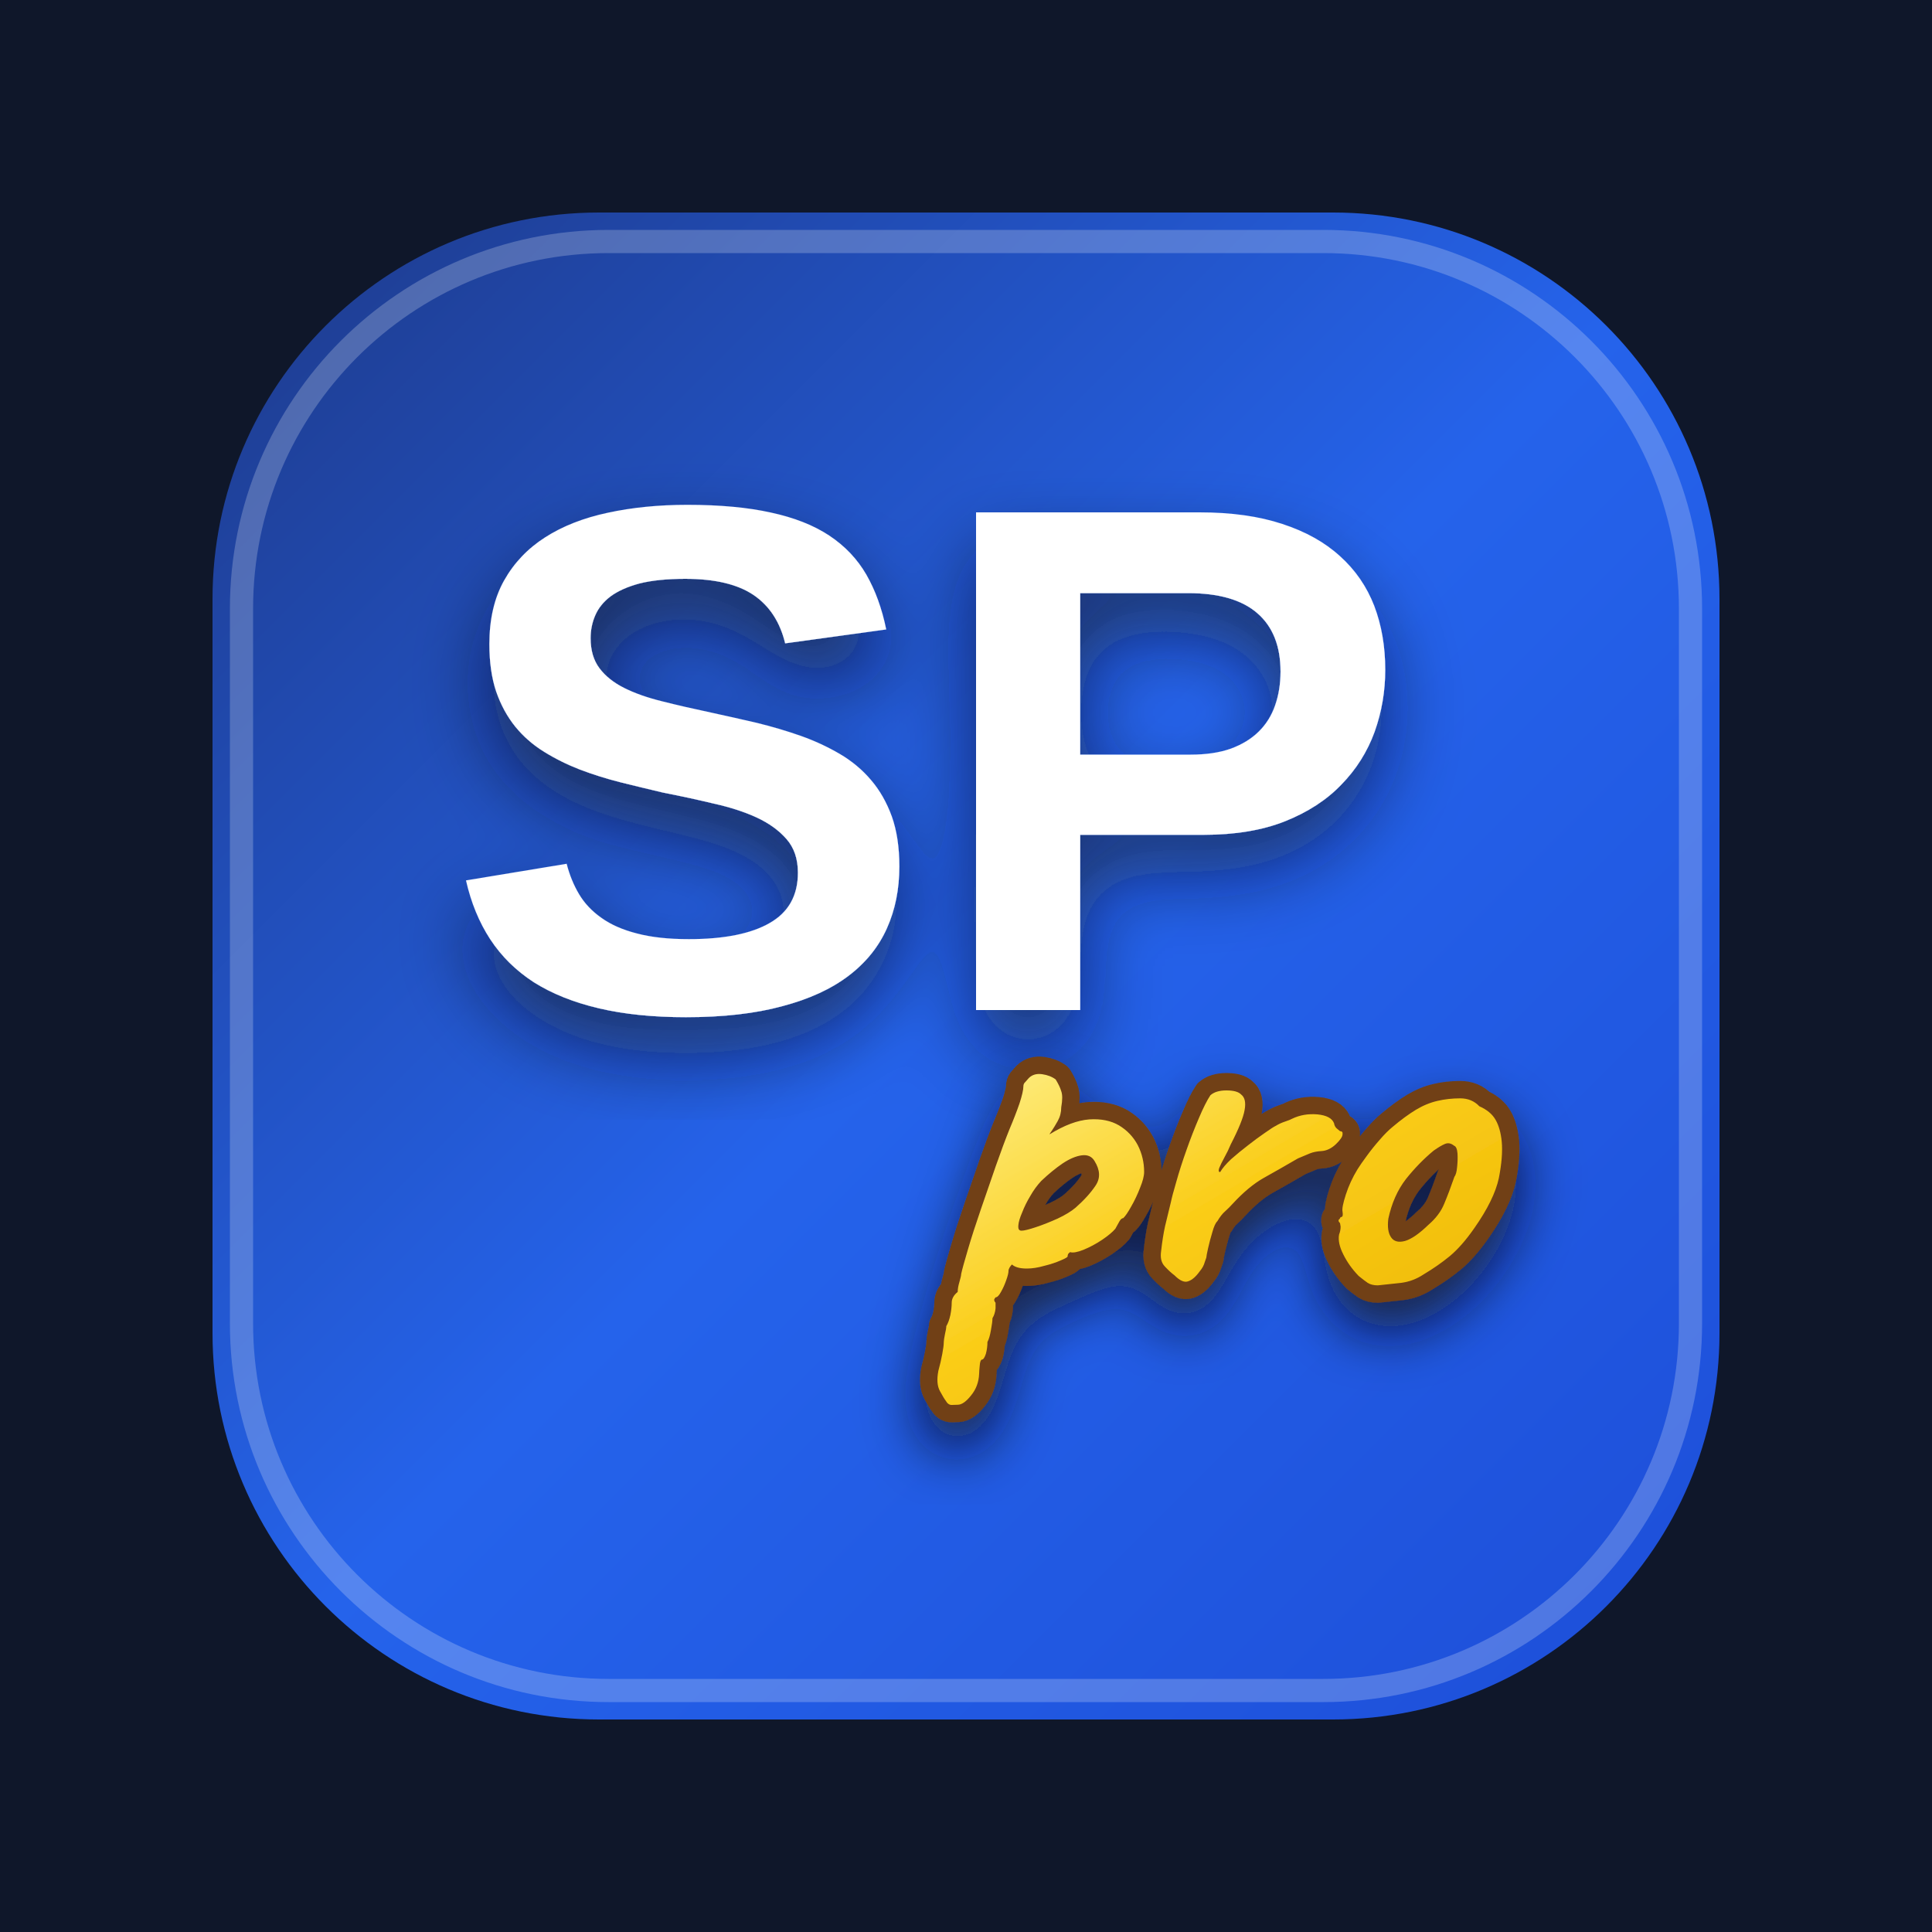
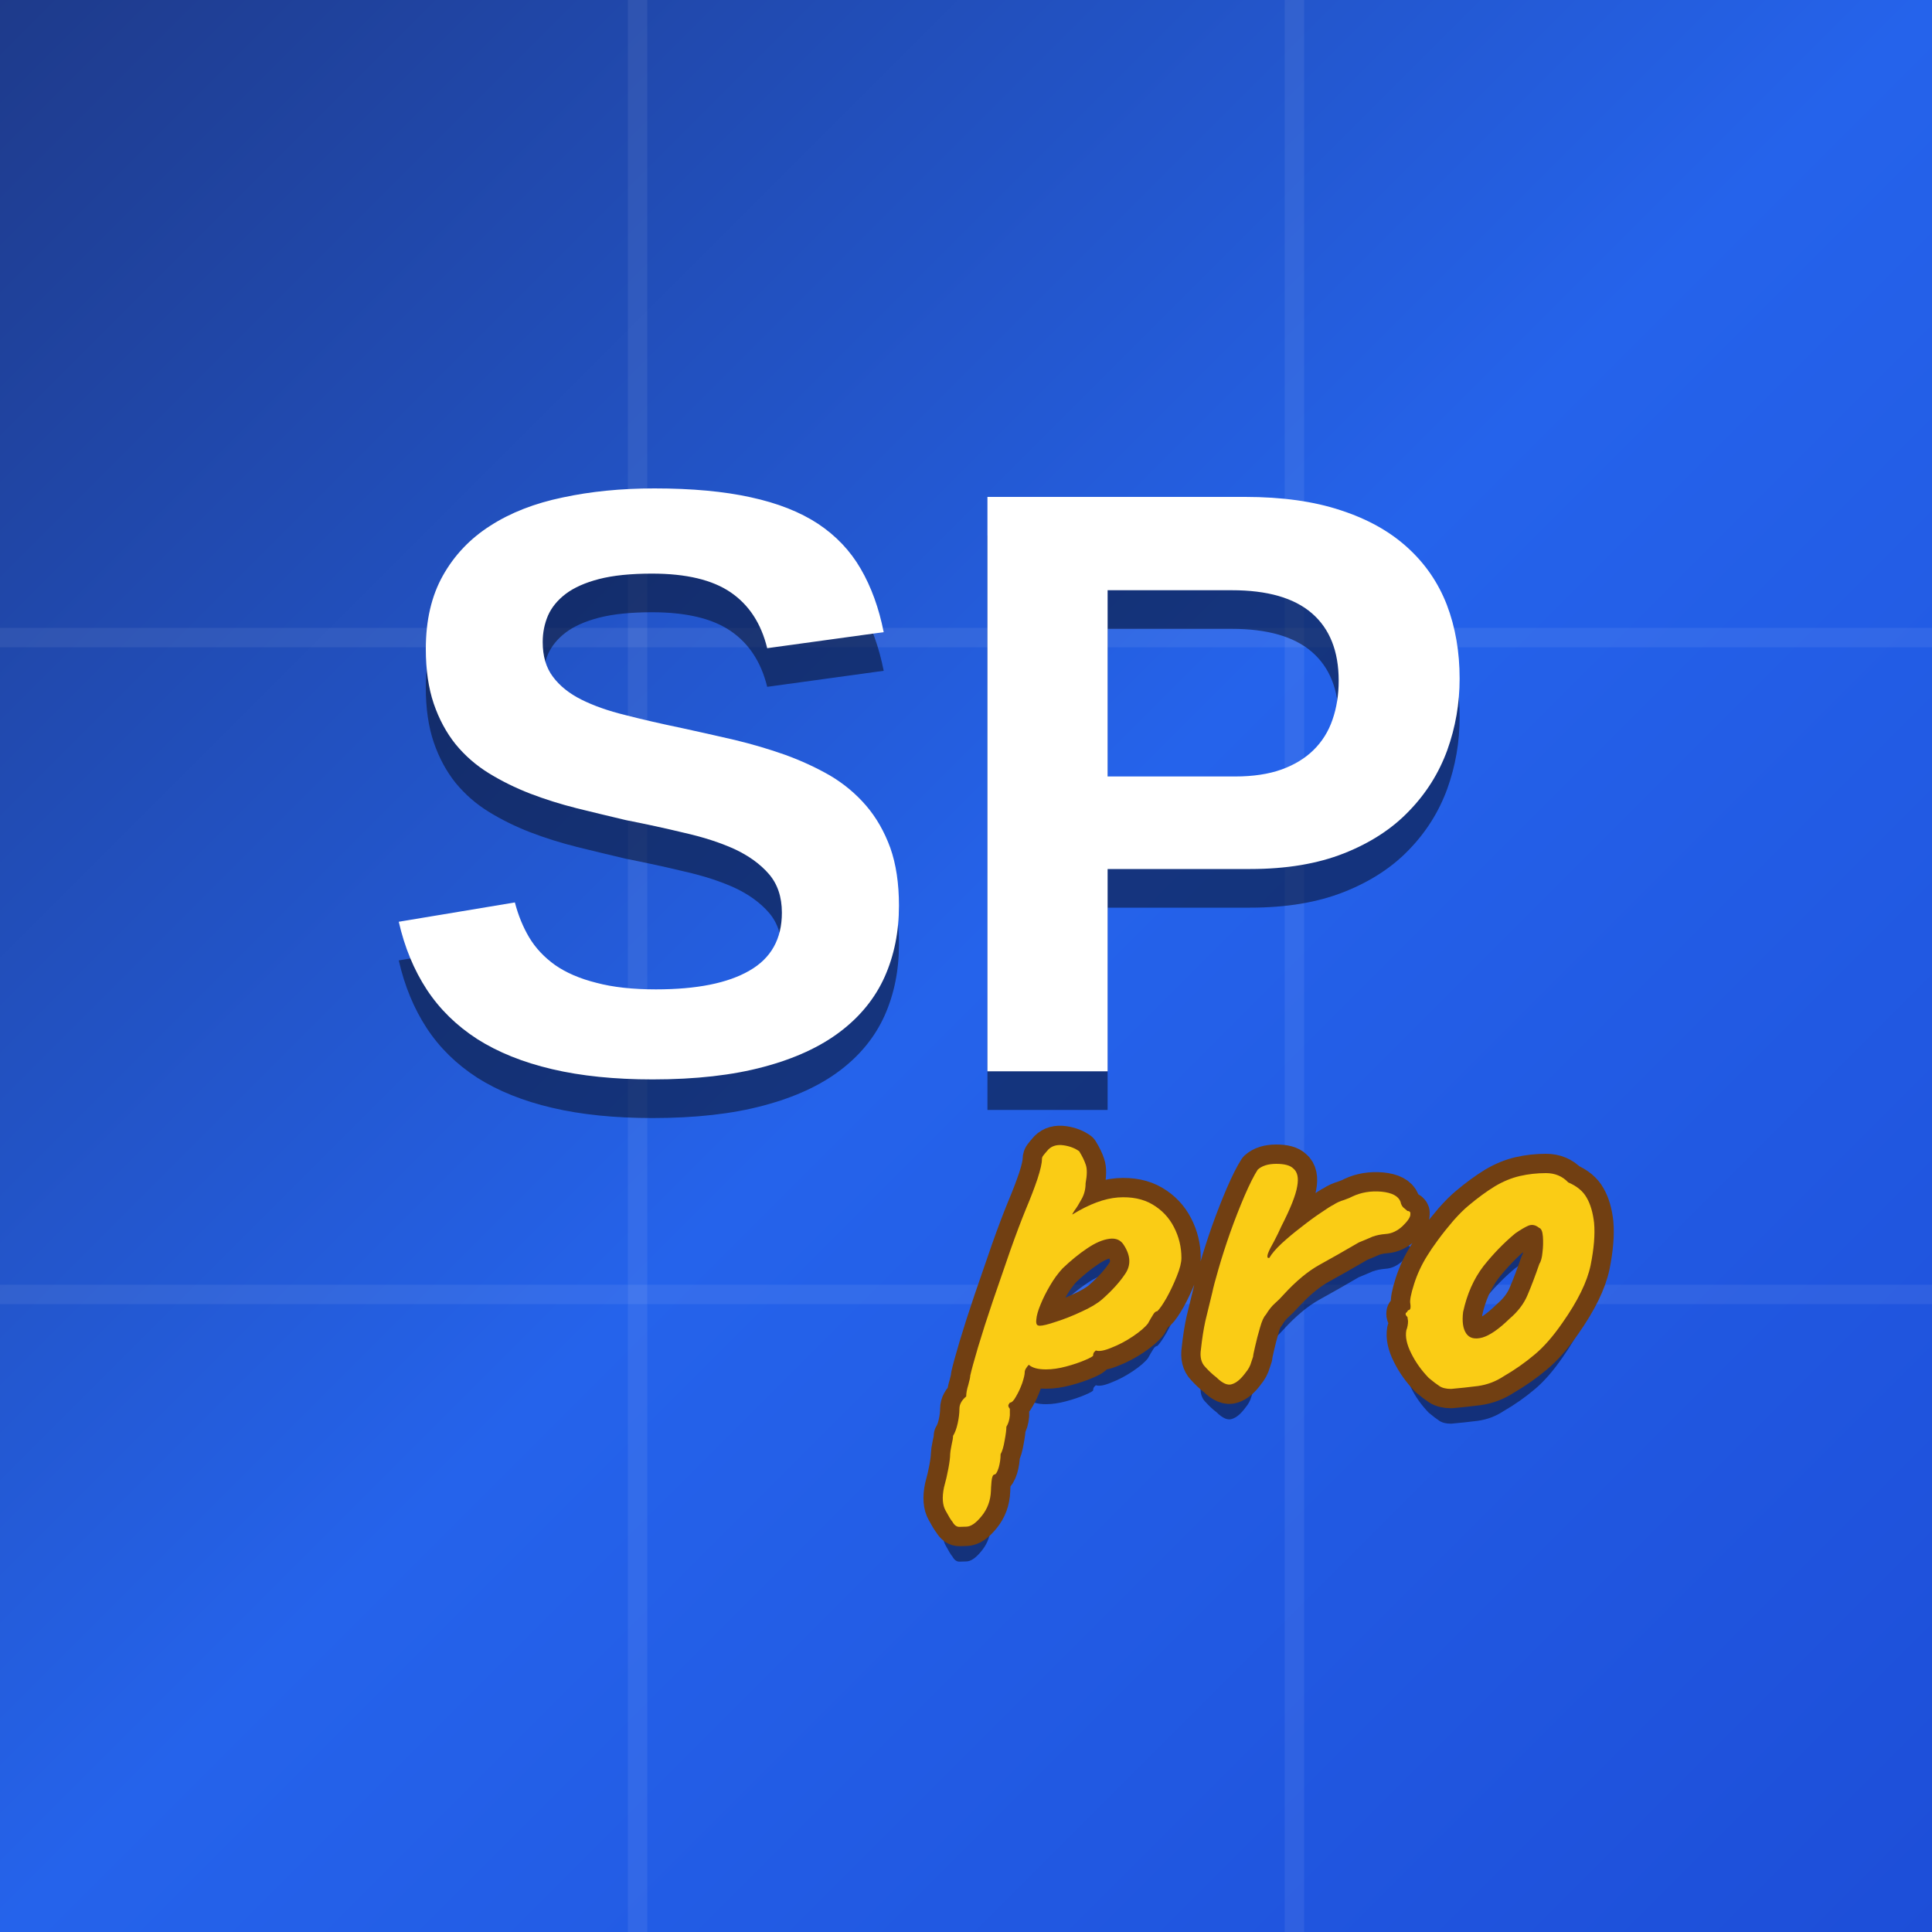
<svg xmlns="http://www.w3.org/2000/svg" viewBox="0 0 100 100" width="512" height="512">
  <defs>
-     <linearGradient id="sp-bg-m" x1="0%" y1="0%" x2="100%" y2="100%">
+     <linearGradient id="sp-bg-mask" x1="0%" y1="0%" x2="100%" y2="100%">
      <stop offset="0%" stop-color="#1e3a8a" />
      <stop offset="50%" stop-color="#2563eb" />
      <stop offset="100%" stop-color="#1d4ed8" />
    </linearGradient>
-     <linearGradient id="pro-yellow-m" x1="0%" y1="0%" x2="100%" y2="100%">
-       <stop offset="0%" stop-color="#fef08a" />
-       <stop offset="45%" stop-color="#facc15" />
-       <stop offset="100%" stop-color="#eab308" />
-     </linearGradient>
-     <filter id="sp-shadow-m" x="-20%" y="-20%" width="140%" height="140%">
-       <feDropShadow dx="0" dy="2" stdDeviation="2" flood-color="#0a101d" flood-opacity="0.6" />
-     </filter>
-     <filter id="pro-shadow-m" x="-30%" y="-30%" width="160%" height="160%">
-       <feDropShadow dx="0" dy="1.5" stdDeviation="1.5" flood-color="#090d16" flood-opacity="0.8" />
-     </filter>
  </defs>
-   <rect width="100" height="100" fill="#0f172a" />
-   <rect x="11" y="11" width="78" height="78" rx="20" fill="url(#sp-bg-m)" />
-   <rect x="12.5" y="12.5" width="75" height="75" rx="19" fill="none" stroke="rgba(255,255,255,0.22)" stroke-width="1.2" />
-   <g filter="url(#sp-shadow-m)">
-     <path d="M46.55 44.85Q46.55 46.61 45.91 48.04Q45.27 49.48 43.93 50.50Q42.58 51.53 40.49 52.08Q38.40 52.65 35.50 52.65Q32.95 52.65 31.00 52.19Q29.04 51.73 27.63 50.84Q26.24 49.94 25.37 48.61Q24.51 47.29 24.12 45.57L29.33 44.71Q29.55 45.57 29.97 46.28Q30.39 46.99 31.13 47.51Q31.87 48.04 32.98 48.32Q34.08 48.61 35.65 48.61Q38.40 48.61 39.85 47.77Q41.30 46.94 41.30 45.17Q41.30 44.10 40.71 43.43Q40.13 42.76 39.16 42.31Q38.20 41.87 36.93 41.59Q35.68 41.29 34.30 41.02Q33.20 40.76 32.11 40.49Q31.01 40.21 30.01 39.83Q29.01 39.44 28.16 38.91Q27.30 38.38 26.67 37.61Q26.04 36.83 25.68 35.79Q25.33 34.74 25.33 33.34Q25.33 31.41 26.09 30.05Q26.86 28.68 28.22 27.81Q29.58 26.94 31.46 26.54Q33.35 26.13 35.58 26.13Q38.10 26.13 39.90 26.53Q41.71 26.92 42.92 27.72Q44.14 28.53 44.84 29.74Q45.54 30.96 45.87 32.58L40.64 33.30Q40.24 31.64 39.01 30.80Q37.77 29.96 35.47 29.96Q34.05 29.96 33.10 30.20Q32.17 30.45 31.60 30.87Q31.05 31.29 30.81 31.85Q30.57 32.40 30.57 33.03Q30.57 33.98 31.03 34.59Q31.49 35.20 32.31 35.61Q33.13 36.02 34.27 36.30Q35.42 36.59 36.79 36.88Q37.99 37.14 39.19 37.42Q40.37 37.71 41.45 38.09Q42.52 38.47 43.46 39.02Q44.40 39.57 45.08 40.37Q45.76 41.16 46.16 42.26Q46.55 43.36 46.55 44.85M71.70 34.67Q71.70 36.34 71.15 37.88Q70.59 39.42 69.43 40.61Q68.29 41.80 66.51 42.51Q64.74 43.21 62.31 43.21L55.91 43.21L55.91 52.28L50.52 52.28L50.52 26.52L62.09 26.52Q64.56 26.52 66.37 27.12Q68.18 27.71 69.36 28.79Q70.55 29.86 71.13 31.36Q71.70 32.86 71.70 34.67M66.28 34.76Q66.28 32.77 65.07 31.73Q63.88 30.70 61.49 30.70L55.91 30.70L55.91 39.06L61.63 39.06Q62.84 39.06 63.71 38.75Q64.58 38.43 65.15 37.87Q65.73 37.30 66.00 36.51Q66.28 35.71 66.28 34.76" fill="#ffffff" />
-   </g>
-   <g filter="url(#pro-shadow-m)">
-     <path d="M49.57 72.71Q49.47 72.71 49.27 72.72Q49.08 72.73 48.95 72.50Q48.85 72.37 48.65 72.00Q48.44 71.62 48.57 70.95Q48.69 70.52 48.77 70.09Q48.85 69.67 48.85 69.46Q48.85 69.36 48.91 69.06Q48.98 68.77 48.98 68.64Q49.11 68.43 49.19 68.07Q49.26 67.72 49.26 67.43Q49.26 67.12 49.57 66.87Q49.57 66.65 49.66 66.35Q49.75 66.04 49.75 65.94Q49.83 65.58 50.10 64.67Q50.37 63.75 50.77 62.59Q51.17 61.43 51.55 60.33Q51.94 59.22 52.25 58.45Q52.56 57.72 52.77 57.11Q52.97 56.49 52.97 56.23Q52.97 56.13 53.02 56.06Q53.07 56.00 53.25 55.80Q53.51 55.54 53.94 55.60Q54.36 55.66 54.64 55.87Q54.85 56.21 54.93 56.48Q55.03 56.75 54.93 57.31Q54.93 57.70 54.75 58.02Q54.57 58.34 54.44 58.53Q54.31 58.71 54.33 58.71Q54.33 58.71 54.33 58.71Q55.46 58.01 56.38 57.94Q57.29 57.88 57.92 58.25Q58.55 58.63 58.89 59.27Q59.22 59.92 59.22 60.66Q59.22 60.97 59.01 61.48Q58.81 62.00 58.55 62.45Q58.30 62.90 58.14 63.05Q58.04 63.05 57.94 63.22Q57.84 63.39 57.73 63.60Q57.52 63.85 57.05 64.17Q56.57 64.49 56.08 64.69Q55.60 64.88 55.39 64.81L55.34 64.85Q55.26 64.91 55.26 65.03Q55.26 65.09 54.90 65.24Q54.54 65.40 54.05 65.52Q53.56 65.66 53.15 65.66Q52.61 65.66 52.38 65.45Q52.32 65.50 52.26 65.60Q52.20 65.70 52.20 65.78Q52.20 65.94 52.08 66.27Q51.96 66.61 51.81 66.87Q51.66 67.15 51.53 67.15L51.48 67.22Q51.42 67.30 51.53 67.43L51.53 67.72Q51.50 68.02 51.37 68.23Q51.37 68.43 51.29 68.85Q51.22 69.26 51.11 69.46Q51.11 69.77 51.03 70.07Q50.93 70.37 50.83 70.37Q50.73 70.39 50.71 70.69Q50.68 70.98 50.68 71.11Q50.65 71.76 50.26 72.23Q49.88 72.71 49.57 72.71M52.87 63.70Q53.07 63.70 53.61 63.52Q54.15 63.34 54.75 63.07Q55.34 62.79 55.67 62.51Q56.34 61.92 56.71 61.36Q57.09 60.79 56.65 60.09Q56.44 59.74 55.99 59.80Q55.54 59.86 55.00 60.22Q54.46 60.59 53.90 61.12Q53.58 61.46 53.33 61.90Q53.07 62.33 52.91 62.75Q52.73 63.16 52.71 63.42Q52.69 63.62 52.77 63.67Q52.81 63.70 52.87 63.70M60.79 66.01Q60.56 65.84 60.29 65.55Q60.02 65.27 60.10 64.75Q60.18 64.03 60.30 63.48Q60.43 62.93 60.61 62.20Q60.67 61.90 60.89 61.15Q61.10 60.40 61.41 59.53Q61.72 58.65 62.06 57.86Q62.39 57.08 62.65 56.69Q62.93 56.44 63.48 56.44Q64.04 56.44 64.24 56.65Q64.53 56.87 64.42 57.46Q64.32 58.04 63.70 59.24Q63.57 59.56 63.38 59.90Q63.19 60.25 63.11 60.45Q63.05 60.61 63.11 60.66Q63.11 60.66 63.16 60.66Q63.32 60.38 63.72 60.00Q64.14 59.63 64.61 59.27Q65.07 58.91 65.48 58.63Q65.89 58.34 66.04 58.27Q66.25 58.14 66.52 58.05Q66.79 57.96 66.89 57.90Q67.48 57.62 68.19 57.68Q68.90 57.75 69.05 58.14Q69.08 58.34 69.24 58.45L69.36 58.55Q69.47 58.55 69.49 58.63L69.49 58.71Q69.49 58.89 69.15 59.22Q68.79 59.56 68.39 59.58Q68.05 59.60 67.80 59.70Q67.54 59.81 67.18 59.96Q66.20 60.53 65.41 60.97Q64.63 61.41 63.80 62.31Q63.62 62.51 63.42 62.69Q63.21 62.87 63.01 63.21Q62.87 63.34 62.75 63.78Q62.62 64.21 62.53 64.61Q62.44 65.01 62.44 65.09L62.36 65.32Q62.29 65.58 62.10 65.80Q61.80 66.22 61.50 66.32Q61.21 66.43 60.79 66.01M71.32 66.53Q70.99 66.53 70.79 66.40Q70.60 66.27 70.32 66.04Q69.82 65.52 69.53 64.93Q69.23 64.34 69.31 63.90Q69.39 63.70 69.39 63.49L69.36 63.31Q69.26 63.21 69.29 63.16Q69.29 63.16 69.29 63.13Q69.34 63.11 69.39 63.00Q69.44 63.00 69.47 62.97Q69.52 62.93 69.49 62.72Q69.44 62.51 69.66 61.83Q69.88 61.15 70.26 60.53Q70.42 60.27 70.73 59.85Q71.04 59.42 71.41 59.00Q71.78 58.57 72.09 58.32Q72.73 57.78 73.29 57.44Q73.84 57.11 74.41 56.98Q74.97 56.85 75.58 56.85Q76.18 56.85 76.57 57.26Q77.16 57.52 77.41 57.96Q77.66 58.39 77.73 59.09Q77.80 59.86 77.58 60.98Q77.34 62.10 76.31 63.57Q75.67 64.49 75.05 65.01Q74.43 65.52 73.69 65.96Q73.15 66.32 72.53 66.40Q71.91 66.47 71.32 66.53M73.94 63.39Q74.51 62.90 74.75 62.31Q75.00 61.72 75.28 60.91Q75.39 60.77 75.42 60.40Q75.46 60.04 75.44 59.70Q75.41 59.35 75.26 59.30Q75.03 59.11 74.79 59.21Q74.57 59.30 74.20 59.56Q73.43 60.20 72.77 61.03Q72.12 61.87 71.86 63.08Q71.78 63.72 72.00 64.04Q72.22 64.37 72.73 64.23Q73.23 64.08 73.94 63.39" fill="none" stroke="#713f12" stroke-width="1.8" stroke-linecap="round" stroke-linejoin="round" />
-     <path d="M49.57 72.71Q49.47 72.71 49.27 72.72Q49.08 72.73 48.95 72.50Q48.85 72.37 48.65 72.00Q48.44 71.62 48.57 70.95Q48.69 70.52 48.77 70.09Q48.85 69.67 48.85 69.46Q48.85 69.36 48.91 69.06Q48.98 68.77 48.98 68.64Q49.11 68.43 49.19 68.07Q49.26 67.72 49.26 67.43Q49.26 67.12 49.57 66.87Q49.57 66.65 49.66 66.35Q49.75 66.04 49.75 65.94Q49.83 65.58 50.10 64.67Q50.37 63.75 50.77 62.59Q51.17 61.43 51.55 60.33Q51.94 59.22 52.25 58.45Q52.56 57.72 52.77 57.11Q52.97 56.49 52.97 56.23Q52.97 56.13 53.02 56.06Q53.07 56.00 53.25 55.80Q53.51 55.54 53.94 55.60Q54.36 55.66 54.64 55.87Q54.85 56.21 54.93 56.48Q55.03 56.75 54.93 57.31Q54.93 57.70 54.75 58.02Q54.57 58.34 54.44 58.53Q54.31 58.71 54.33 58.71Q54.33 58.71 54.33 58.71Q55.46 58.01 56.38 57.94Q57.29 57.88 57.92 58.25Q58.55 58.63 58.89 59.27Q59.22 59.92 59.22 60.66Q59.22 60.97 59.01 61.48Q58.81 62.00 58.55 62.45Q58.30 62.90 58.14 63.05Q58.04 63.05 57.94 63.22Q57.84 63.39 57.73 63.60Q57.52 63.85 57.05 64.17Q56.57 64.49 56.08 64.69Q55.60 64.88 55.39 64.81L55.34 64.85Q55.26 64.91 55.26 65.03Q55.26 65.09 54.90 65.24Q54.54 65.40 54.05 65.52Q53.56 65.66 53.15 65.66Q52.61 65.66 52.38 65.45Q52.32 65.50 52.26 65.60Q52.20 65.70 52.20 65.78Q52.20 65.94 52.08 66.27Q51.96 66.61 51.81 66.87Q51.66 67.15 51.53 67.15L51.48 67.22Q51.42 67.30 51.53 67.43L51.53 67.72Q51.50 68.02 51.37 68.23Q51.37 68.43 51.29 68.85Q51.22 69.26 51.11 69.46Q51.11 69.77 51.03 70.07Q50.93 70.37 50.83 70.37Q50.73 70.39 50.71 70.69Q50.68 70.98 50.68 71.11Q50.65 71.76 50.26 72.23Q49.88 72.71 49.57 72.71M52.87 63.70Q53.07 63.70 53.61 63.52Q54.15 63.34 54.75 63.07Q55.34 62.79 55.67 62.51Q56.34 61.92 56.71 61.36Q57.09 60.79 56.65 60.09Q56.44 59.74 55.99 59.80Q55.54 59.86 55.00 60.22Q54.46 60.59 53.90 61.12Q53.58 61.46 53.33 61.90Q53.07 62.33 52.91 62.75Q52.73 63.16 52.71 63.42Q52.69 63.62 52.77 63.67Q52.81 63.70 52.87 63.70M60.79 66.01Q60.56 65.84 60.29 65.55Q60.02 65.27 60.10 64.75Q60.18 64.03 60.30 63.48Q60.43 62.93 60.61 62.20Q60.67 61.90 60.89 61.15Q61.10 60.40 61.41 59.53Q61.72 58.65 62.06 57.86Q62.39 57.08 62.65 56.69Q62.93 56.44 63.48 56.44Q64.04 56.44 64.24 56.65Q64.53 56.87 64.42 57.46Q64.32 58.04 63.70 59.24Q63.57 59.56 63.38 59.90Q63.19 60.25 63.11 60.45Q63.05 60.61 63.11 60.66Q63.11 60.66 63.16 60.66Q63.32 60.38 63.72 60.00Q64.14 59.63 64.61 59.27Q65.07 58.91 65.48 58.63Q65.89 58.34 66.04 58.27Q66.25 58.14 66.52 58.05Q66.79 57.96 66.89 57.90Q67.48 57.62 68.19 57.68Q68.90 57.75 69.05 58.14Q69.08 58.34 69.24 58.45L69.36 58.55Q69.47 58.55 69.49 58.63L69.49 58.71Q69.49 58.89 69.15 59.22Q68.79 59.56 68.39 59.58Q68.05 59.60 67.80 59.70Q67.54 59.81 67.18 59.96Q66.20 60.53 65.41 60.97Q64.63 61.41 63.80 62.31Q63.62 62.51 63.42 62.69Q63.21 62.87 63.01 63.21Q62.87 63.34 62.75 63.78Q62.62 64.21 62.53 64.61Q62.44 65.01 62.44 65.09L62.36 65.32Q62.29 65.58 62.10 65.80Q61.80 66.22 61.50 66.32Q61.21 66.43 60.79 66.01M71.32 66.53Q70.99 66.53 70.79 66.40Q70.60 66.27 70.32 66.04Q69.82 65.52 69.53 64.93Q69.23 64.34 69.31 63.90Q69.39 63.70 69.39 63.49L69.36 63.31Q69.26 63.21 69.29 63.16Q69.29 63.16 69.29 63.13Q69.34 63.11 69.39 63.00Q69.44 63.00 69.47 62.97Q69.52 62.93 69.49 62.72Q69.44 62.51 69.66 61.83Q69.88 61.15 70.26 60.53Q70.42 60.27 70.73 59.85Q71.04 59.42 71.41 59.00Q71.78 58.57 72.09 58.32Q72.73 57.78 73.29 57.44Q73.84 57.11 74.41 56.98Q74.97 56.85 75.58 56.85Q76.18 56.85 76.57 57.26Q77.16 57.52 77.41 57.96Q77.66 58.39 77.73 59.09Q77.80 59.86 77.58 60.98Q77.34 62.10 76.31 63.57Q75.67 64.49 75.05 65.01Q74.43 65.52 73.69 65.96Q73.15 66.32 72.53 66.40Q71.91 66.47 71.32 66.53M73.94 63.39Q74.51 62.90 74.75 62.31Q75.00 61.72 75.28 60.91Q75.39 60.77 75.42 60.40Q75.46 60.04 75.44 59.70Q75.41 59.35 75.26 59.30Q75.03 59.11 74.79 59.21Q74.57 59.30 74.20 59.56Q73.43 60.20 72.77 61.03Q72.12 61.87 71.86 63.08Q71.78 63.72 72.00 64.04Q72.22 64.37 72.73 64.23Q73.23 64.08 73.94 63.39" fill="url(#pro-yellow-m)" />
-   </g>
+   <rect width="100" height="100" fill="url(#sp-bg-mask)" />
+   <line x1="0" y1="33" x2="100" y2="33" stroke="rgba(255,255,255,0.07)" stroke-width="1" />
+   <line x1="0" y1="67" x2="100" y2="67" stroke="rgba(255,255,255,0.07)" stroke-width="1" />
+   <line x1="33" y1="0" x2="33" y2="100" stroke="rgba(255,255,255,0.07)" stroke-width="1" />
+   <line x1="67" y1="0" x2="67" y2="100" stroke="rgba(255,255,255,0.07)" stroke-width="1" />
+   <path d="M46.53 46.88Q46.53 48.90 45.79 50.56Q45.05 52.21 43.50 53.39Q41.94 54.58 39.53 55.22Q37.12 55.87 33.78 55.87Q30.83 55.87 28.58 55.34Q26.32 54.81 24.70 53.78Q23.09 52.74 22.09 51.22Q21.09 49.69 20.64 47.71L26.65 46.71Q26.91 47.71 27.39 48.52Q27.88 49.34 28.73 49.95Q29.59 50.55 30.87 50.87Q32.14 51.21 33.95 51.21Q37.12 51.21 38.79 50.24Q40.47 49.28 40.47 47.24Q40.47 46.01 39.79 45.23Q39.12 44.46 38.00 43.94Q36.89 43.44 35.43 43.11Q33.98 42.76 32.40 42.45Q31.13 42.15 29.87 41.84Q28.60 41.52 27.45 41.08Q26.29 40.63 25.30 40.02Q24.31 39.41 23.58 38.52Q22.86 37.62 22.45 36.42Q22.04 35.21 22.04 33.59Q22.04 31.37 22.92 29.80Q23.81 28.21 25.38 27.21Q26.95 26.20 29.12 25.75Q31.30 25.28 33.87 25.28Q36.78 25.28 38.86 25.74Q40.94 26.19 42.34 27.11Q43.74 28.04 44.55 29.44Q45.37 30.85 45.74 32.72L39.71 33.55Q39.24 31.63 37.82 30.66Q36.40 29.69 33.75 29.69Q32.10 29.69 31.01 29.97Q29.93 30.25 29.28 30.74Q28.64 31.23 28.36 31.87Q28.09 32.51 28.09 33.23Q28.09 34.33 28.62 35.03Q29.15 35.74 30.09 36.21Q31.05 36.69 32.36 37.01Q33.68 37.35 35.27 37.68Q36.65 37.98 38.03 38.30Q39.40 38.63 40.64 39.07Q41.88 39.52 42.96 40.14Q44.04 40.78 44.83 41.70Q45.62 42.62 46.08 43.88Q46.53 45.15 46.53 46.88M75.55 35.13Q75.55 37.05 74.91 38.83Q74.26 40.61 72.93 41.98Q71.61 43.36 69.56 44.17Q67.51 44.98 64.71 44.98L57.33 44.98L57.33 55.45L51.11 55.45L51.11 25.72L64.45 25.72Q67.31 25.72 69.39 26.41Q71.48 27.09 72.85 28.34Q74.22 29.58 74.89 31.31Q75.55 33.04 75.55 35.13M69.29 35.23Q69.29 32.94 67.90 31.74Q66.52 30.55 63.76 30.55L57.33 30.55L57.33 40.19L63.93 40.19Q65.32 40.19 66.33 39.83Q67.33 39.47 67.99 38.82Q68.66 38.16 68.97 37.25Q69.29 36.33 69.29 35.23" fill="#070e24" opacity="0.55" transform="translate(0, 2)" />
+   <path d="M46.53 46.88Q46.53 48.90 45.79 50.56Q45.05 52.21 43.50 53.39Q41.94 54.58 39.53 55.22Q37.12 55.87 33.78 55.87Q30.83 55.87 28.58 55.34Q26.32 54.81 24.70 53.78Q23.09 52.74 22.09 51.22Q21.09 49.69 20.64 47.71L26.65 46.71Q26.91 47.71 27.39 48.52Q27.88 49.34 28.73 49.95Q29.59 50.55 30.87 50.87Q32.14 51.21 33.95 51.21Q37.12 51.21 38.79 50.24Q40.47 49.28 40.47 47.24Q40.47 46.01 39.79 45.23Q39.12 44.46 38.00 43.94Q36.89 43.44 35.43 43.11Q33.98 42.76 32.40 42.45Q31.13 42.15 29.87 41.84Q28.60 41.52 27.45 41.08Q26.29 40.63 25.30 40.02Q24.31 39.41 23.58 38.52Q22.86 37.62 22.45 36.42Q22.04 35.21 22.04 33.59Q22.04 31.37 22.92 29.80Q23.81 28.21 25.38 27.21Q26.95 26.20 29.12 25.75Q31.30 25.28 33.87 25.28Q36.78 25.28 38.86 25.74Q40.94 26.19 42.34 27.11Q43.74 28.04 44.55 29.44Q45.37 30.85 45.74 32.72L39.71 33.55Q39.24 31.63 37.82 30.66Q36.40 29.69 33.75 29.69Q32.10 29.69 31.01 29.97Q29.93 30.25 29.28 30.74Q28.64 31.23 28.36 31.87Q28.09 32.51 28.09 33.23Q28.09 34.33 28.62 35.03Q29.15 35.74 30.09 36.21Q31.05 36.69 32.36 37.01Q33.68 37.35 35.27 37.68Q36.65 37.98 38.03 38.30Q39.40 38.63 40.64 39.07Q41.88 39.52 42.96 40.14Q44.04 40.78 44.83 41.70Q45.62 42.62 46.08 43.88Q46.53 45.15 46.53 46.88M75.55 35.13Q75.55 37.05 74.91 38.83Q74.26 40.61 72.93 41.98Q71.61 43.36 69.56 44.17Q67.51 44.98 64.71 44.98L57.33 44.98L57.33 55.45L51.11 55.45L51.11 25.72L64.45 25.72Q67.31 25.72 69.39 26.41Q71.48 27.09 72.85 28.34Q74.22 29.58 74.89 31.31Q75.55 33.04 75.55 35.13M69.29 35.23Q69.29 32.94 67.90 31.74Q66.52 30.55 63.76 30.55L57.33 30.55L57.33 40.19L63.93 40.19Q65.32 40.19 66.33 39.83Q67.33 39.47 67.99 38.82Q68.66 38.16 68.97 37.25Q69.29 36.33 69.29 35.23" fill="#ffffff" />
+   <path d="M50.01 79.02Q49.89 79.02 49.67 79.03Q49.45 79.04 49.30 78.77Q49.18 78.63 48.95 78.20Q48.70 77.77 48.86 76.99Q49.00 76.49 49.09 76.00Q49.18 75.51 49.18 75.27Q49.18 75.16 49.25 74.81Q49.33 74.47 49.33 74.32Q49.48 74.08 49.57 73.67Q49.66 73.26 49.66 72.92Q49.66 72.57 50.01 72.28Q50.01 72.03 50.12 71.68Q50.22 71.32 50.22 71.20Q50.31 70.79 50.62 69.74Q50.94 68.67 51.39 67.34Q51.85 66.00 52.29 64.73Q52.74 63.46 53.11 62.56Q53.46 61.73 53.70 61.02Q53.93 60.31 53.93 60.01Q53.93 59.89 54.00 59.81Q54.05 59.74 54.26 59.50Q54.55 59.21 55.05 59.28Q55.53 59.35 55.86 59.59Q56.10 59.98 56.20 60.29Q56.31 60.60 56.19 61.25Q56.19 61.70 55.98 62.07Q55.78 62.44 55.62 62.65Q55.48 62.86 55.51 62.86Q55.51 62.86 55.51 62.86Q56.81 62.06 57.87 61.98Q58.92 61.91 59.65 62.34Q60.38 62.77 60.76 63.51Q61.15 64.26 61.15 65.11Q61.15 65.47 60.91 66.06Q60.67 66.66 60.38 67.18Q60.08 67.70 59.90 67.87Q59.78 67.87 59.67 68.07Q59.55 68.26 59.42 68.50Q59.19 68.80 58.64 69.17Q58.09 69.54 57.52 69.76Q56.97 69.99 56.72 69.90L56.67 69.95Q56.58 70.02 56.58 70.16Q56.58 70.22 56.16 70.40Q55.74 70.58 55.18 70.73Q54.62 70.88 54.14 70.88Q53.52 70.88 53.25 70.64Q53.19 70.70 53.11 70.82Q53.04 70.93 53.04 71.02Q53.04 71.20 52.91 71.59Q52.77 71.98 52.59 72.28Q52.42 72.60 52.27 72.60L52.21 72.69Q52.15 72.78 52.27 72.92L52.27 73.26Q52.24 73.61 52.09 73.85Q52.09 74.08 52.00 74.56Q51.92 75.04 51.79 75.27Q51.79 75.63 51.69 75.97Q51.58 76.32 51.47 76.32Q51.35 76.34 51.32 76.69Q51.29 77.03 51.29 77.17Q51.26 77.92 50.81 78.47Q50.37 79.02 50.01 79.02M53.82 68.62Q54.05 68.62 54.67 68.41Q55.30 68.21 55.98 67.89Q56.67 67.58 57.05 67.25Q57.82 66.57 58.25 65.92Q58.69 65.26 58.18 64.46Q57.94 64.05 57.42 64.12Q56.90 64.19 56.28 64.61Q55.65 65.03 55.00 65.65Q54.64 66.04 54.35 66.54Q54.05 67.05 53.86 67.52Q53.66 68.00 53.64 68.30Q53.61 68.53 53.70 68.59Q53.75 68.62 53.82 68.62M62.96 71.29Q62.69 71.09 62.38 70.75Q62.07 70.43 62.16 69.84Q62.25 69.01 62.39 68.37Q62.55 67.73 62.75 66.89Q62.82 66.54 63.07 65.68Q63.32 64.81 63.67 63.81Q64.03 62.80 64.42 61.89Q64.81 60.99 65.10 60.54Q65.43 60.24 66.06 60.24Q66.70 60.24 66.94 60.48Q67.27 60.75 67.14 61.42Q67.03 62.09 66.32 63.48Q66.16 63.84 65.95 64.24Q65.72 64.64 65.63 64.88Q65.57 65.06 65.63 65.11Q65.63 65.11 65.70 65.11Q65.88 64.79 66.34 64.36Q66.82 63.92 67.36 63.51Q67.89 63.09 68.37 62.77Q68.85 62.44 69.02 62.36Q69.26 62.20 69.57 62.11Q69.88 62.00 70.00 61.93Q70.68 61.61 71.50 61.68Q72.32 61.76 72.49 62.20Q72.53 62.44 72.71 62.56L72.85 62.68Q72.97 62.68 73.00 62.77L73.00 62.86Q73.00 63.07 72.60 63.46Q72.19 63.84 71.73 63.87Q71.34 63.90 71.04 64.01Q70.75 64.14 70.33 64.31Q69.20 64.97 68.29 65.47Q67.39 65.97 66.43 67.02Q66.23 67.25 65.99 67.46Q65.75 67.67 65.52 68.05Q65.36 68.21 65.22 68.71Q65.07 69.22 64.97 69.67Q64.86 70.13 64.86 70.22L64.77 70.49Q64.69 70.79 64.47 71.05Q64.12 71.53 63.78 71.64Q63.44 71.77 62.96 71.29M75.11 71.89Q74.72 71.89 74.50 71.74Q74.27 71.59 73.95 71.32Q73.38 70.73 73.04 70.04Q72.70 69.36 72.79 68.86Q72.88 68.62 72.88 68.38L72.85 68.17Q72.73 68.05 72.76 68.00Q72.76 68.00 72.76 67.96Q72.82 67.94 72.88 67.82Q72.94 67.82 72.97 67.78Q73.03 67.73 73.00 67.49Q72.94 67.25 73.19 66.47Q73.44 65.68 73.89 64.97Q74.07 64.67 74.43 64.18Q74.79 63.69 75.21 63.20Q75.64 62.71 76.00 62.41Q76.74 61.79 77.38 61.40Q78.02 61.02 78.67 60.87Q79.32 60.72 80.02 60.72Q80.72 60.72 81.17 61.20Q81.85 61.49 82.13 62.00Q82.42 62.50 82.51 63.30Q82.59 64.19 82.33 65.49Q82.06 66.78 80.87 68.47Q80.13 69.54 79.41 70.13Q78.70 70.73 77.84 71.23Q77.22 71.64 76.50 71.74Q75.79 71.83 75.11 71.89M78.13 68.26Q78.79 67.70 79.07 67.02Q79.36 66.34 79.68 65.41Q79.80 65.24 79.84 64.81Q79.89 64.40 79.86 64.00Q79.83 63.60 79.66 63.55Q79.39 63.33 79.11 63.44Q78.85 63.55 78.43 63.84Q77.54 64.58 76.78 65.54Q76.03 66.52 75.73 67.91Q75.64 68.65 75.89 69.02Q76.14 69.39 76.73 69.23Q77.31 69.06 78.13 68.26" fill="#070e24" opacity="0.55" transform="translate(0, 1.8)" />
+   <path d="M50.01 79.02Q49.89 79.02 49.67 79.03Q49.45 79.04 49.30 78.77Q49.18 78.63 48.95 78.20Q48.70 77.77 48.86 76.99Q49.00 76.49 49.09 76.00Q49.18 75.51 49.18 75.27Q49.18 75.16 49.25 74.81Q49.33 74.47 49.33 74.32Q49.48 74.08 49.57 73.67Q49.66 73.26 49.66 72.92Q49.66 72.57 50.01 72.28Q50.01 72.03 50.12 71.68Q50.22 71.32 50.22 71.20Q50.31 70.79 50.62 69.74Q50.94 68.67 51.39 67.34Q51.85 66.00 52.29 64.73Q52.74 63.46 53.11 62.56Q53.46 61.73 53.70 61.02Q53.93 60.31 53.93 60.01Q53.93 59.89 54.00 59.81Q54.05 59.74 54.26 59.50Q54.55 59.21 55.05 59.28Q55.53 59.35 55.86 59.59Q56.10 59.98 56.20 60.29Q56.31 60.60 56.19 61.25Q56.19 61.70 55.98 62.07Q55.78 62.44 55.62 62.65Q55.48 62.86 55.51 62.86Q55.51 62.86 55.51 62.86Q56.81 62.06 57.87 61.98Q58.92 61.91 59.65 62.34Q60.38 62.77 60.76 63.51Q61.15 64.26 61.15 65.11Q61.15 65.47 60.91 66.06Q60.67 66.66 60.38 67.18Q60.08 67.70 59.90 67.87Q59.78 67.87 59.67 68.07Q59.55 68.26 59.42 68.50Q59.19 68.80 58.64 69.17Q58.09 69.54 57.52 69.76Q56.97 69.99 56.72 69.90L56.67 69.95Q56.58 70.02 56.58 70.16Q56.58 70.22 56.16 70.40Q55.74 70.58 55.18 70.73Q54.62 70.88 54.14 70.88Q53.52 70.88 53.25 70.64Q53.19 70.70 53.11 70.82Q53.04 70.93 53.04 71.02Q53.04 71.20 52.91 71.59Q52.77 71.98 52.59 72.28Q52.42 72.60 52.27 72.60L52.21 72.69Q52.15 72.78 52.27 72.92L52.27 73.26Q52.24 73.61 52.09 73.85Q52.09 74.08 52.00 74.56Q51.92 75.04 51.79 75.27Q51.79 75.63 51.69 75.97Q51.58 76.32 51.47 76.32Q51.35 76.34 51.32 76.69Q51.29 77.03 51.29 77.17Q51.26 77.92 50.81 78.47Q50.37 79.02 50.01 79.02M53.82 68.62Q54.05 68.62 54.67 68.41Q55.30 68.21 55.98 67.89Q56.67 67.58 57.05 67.25Q57.82 66.57 58.25 65.92Q58.69 65.26 58.18 64.46Q57.94 64.05 57.42 64.12Q56.90 64.19 56.28 64.61Q55.65 65.03 55.00 65.65Q54.64 66.04 54.35 66.54Q54.05 67.05 53.86 67.52Q53.66 68.00 53.64 68.30Q53.61 68.53 53.70 68.59Q53.75 68.62 53.82 68.62M62.96 71.29Q62.69 71.09 62.38 70.75Q62.07 70.43 62.16 69.84Q62.25 69.01 62.39 68.37Q62.55 67.73 62.75 66.89Q62.82 66.54 63.07 65.68Q63.32 64.81 63.67 63.81Q64.03 62.80 64.42 61.89Q64.81 60.99 65.10 60.54Q65.43 60.24 66.06 60.24Q66.70 60.24 66.94 60.48Q67.27 60.75 67.14 61.42Q67.03 62.09 66.32 63.48Q66.16 63.84 65.95 64.24Q65.72 64.64 65.63 64.88Q65.57 65.06 65.63 65.11Q65.63 65.11 65.70 65.11Q65.88 64.79 66.34 64.36Q66.82 63.92 67.36 63.51Q67.89 63.09 68.37 62.77Q68.85 62.44 69.02 62.36Q69.26 62.20 69.57 62.11Q69.88 62.00 70.00 61.93Q70.68 61.61 71.50 61.68Q72.32 61.76 72.49 62.20Q72.53 62.44 72.71 62.56L72.85 62.68Q72.97 62.68 73.00 62.77L73.00 62.86Q73.00 63.07 72.60 63.46Q72.19 63.84 71.73 63.87Q71.34 63.90 71.04 64.01Q70.75 64.14 70.33 64.31Q69.20 64.97 68.29 65.47Q67.39 65.97 66.43 67.02Q66.23 67.25 65.99 67.46Q65.75 67.67 65.52 68.05Q65.36 68.21 65.22 68.71Q65.07 69.22 64.97 69.67Q64.86 70.13 64.86 70.22L64.77 70.49Q64.69 70.79 64.47 71.05Q64.12 71.53 63.78 71.64Q63.44 71.77 62.96 71.29M75.11 71.89Q74.72 71.89 74.50 71.74Q74.27 71.59 73.95 71.32Q73.38 70.73 73.04 70.04Q72.70 69.36 72.79 68.86Q72.88 68.62 72.88 68.38L72.85 68.17Q72.73 68.05 72.76 68.00Q72.76 68.00 72.76 67.96Q72.82 67.94 72.88 67.82Q72.94 67.82 72.97 67.78Q73.03 67.73 73.00 67.49Q72.94 67.25 73.19 66.47Q73.44 65.68 73.89 64.97Q74.07 64.67 74.43 64.18Q74.79 63.69 75.21 63.20Q75.64 62.71 76.00 62.41Q76.74 61.79 77.38 61.40Q78.02 61.02 78.67 60.87Q79.32 60.72 80.02 60.72Q80.72 60.72 81.17 61.20Q81.85 61.49 82.13 62.00Q82.42 62.50 82.51 63.30Q82.59 64.19 82.33 65.49Q82.06 66.78 80.87 68.47Q80.13 69.54 79.41 70.13Q78.70 70.73 77.84 71.23Q77.22 71.64 76.50 71.74Q75.79 71.83 75.11 71.89M78.13 68.26Q78.79 67.70 79.07 67.02Q79.36 66.34 79.68 65.41Q79.80 65.24 79.84 64.81Q79.89 64.40 79.86 64.00Q79.83 63.60 79.66 63.55Q79.39 63.33 79.11 63.44Q78.85 63.55 78.43 63.84Q77.54 64.58 76.78 65.54Q76.03 66.52 75.73 67.91Q75.64 68.65 75.89 69.02Q76.14 69.39 76.73 69.23Q77.31 69.06 78.13 68.26" fill="none" stroke="#713f12" stroke-width="2.0" stroke-linecap="round" stroke-linejoin="round" />
+   <path d="M50.01 79.02Q49.89 79.02 49.67 79.03Q49.45 79.04 49.30 78.77Q49.18 78.63 48.95 78.20Q48.70 77.77 48.86 76.99Q49.00 76.49 49.09 76.00Q49.18 75.51 49.18 75.27Q49.18 75.16 49.25 74.81Q49.33 74.47 49.33 74.32Q49.48 74.08 49.57 73.67Q49.66 73.26 49.66 72.92Q49.66 72.57 50.01 72.28Q50.01 72.03 50.12 71.68Q50.22 71.32 50.22 71.20Q50.31 70.79 50.62 69.74Q50.94 68.67 51.39 67.34Q51.85 66.00 52.29 64.73Q52.74 63.46 53.11 62.56Q53.46 61.73 53.70 61.02Q53.93 60.31 53.93 60.01Q53.93 59.89 54.00 59.81Q54.05 59.74 54.26 59.50Q54.55 59.21 55.05 59.28Q55.53 59.35 55.86 59.59Q56.10 59.98 56.20 60.29Q56.31 60.60 56.19 61.25Q56.19 61.70 55.98 62.07Q55.78 62.44 55.62 62.65Q55.48 62.86 55.51 62.86Q55.51 62.86 55.51 62.86Q56.81 62.06 57.87 61.98Q58.92 61.91 59.65 62.34Q60.38 62.77 60.76 63.51Q61.15 64.26 61.15 65.11Q61.15 65.47 60.91 66.06Q60.67 66.66 60.38 67.18Q60.08 67.70 59.90 67.87Q59.78 67.87 59.67 68.07Q59.55 68.26 59.42 68.50Q59.19 68.80 58.64 69.17Q58.09 69.54 57.52 69.76Q56.97 69.99 56.72 69.90L56.67 69.95Q56.58 70.02 56.58 70.16Q56.58 70.22 56.16 70.40Q55.74 70.58 55.18 70.73Q54.62 70.88 54.14 70.88Q53.52 70.88 53.25 70.64Q53.19 70.70 53.11 70.82Q53.04 70.93 53.04 71.02Q53.04 71.20 52.91 71.59Q52.77 71.98 52.59 72.28Q52.42 72.60 52.27 72.60L52.21 72.69Q52.15 72.78 52.27 72.92L52.27 73.26Q52.24 73.61 52.09 73.85Q52.09 74.08 52.00 74.56Q51.92 75.04 51.79 75.27Q51.79 75.63 51.69 75.97Q51.58 76.32 51.47 76.32Q51.35 76.34 51.32 76.69Q51.29 77.03 51.29 77.17Q51.26 77.92 50.81 78.47Q50.37 79.02 50.01 79.02M53.82 68.62Q54.05 68.62 54.67 68.41Q55.30 68.21 55.98 67.89Q56.67 67.58 57.05 67.25Q57.82 66.57 58.25 65.92Q58.69 65.26 58.18 64.46Q57.94 64.05 57.42 64.12Q56.90 64.19 56.28 64.61Q55.65 65.03 55.00 65.65Q54.64 66.04 54.35 66.54Q54.05 67.05 53.86 67.52Q53.66 68.00 53.64 68.30Q53.61 68.53 53.70 68.59Q53.75 68.62 53.82 68.62M62.96 71.29Q62.69 71.09 62.38 70.75Q62.07 70.43 62.16 69.84Q62.25 69.01 62.39 68.37Q62.55 67.73 62.75 66.89Q62.82 66.54 63.07 65.68Q63.32 64.81 63.67 63.81Q64.03 62.80 64.42 61.89Q64.81 60.99 65.10 60.54Q65.43 60.24 66.06 60.24Q66.70 60.24 66.94 60.48Q67.27 60.75 67.14 61.42Q67.03 62.09 66.32 63.48Q66.16 63.84 65.95 64.24Q65.72 64.64 65.63 64.88Q65.57 65.06 65.63 65.11Q65.63 65.11 65.70 65.11Q65.88 64.79 66.34 64.36Q66.82 63.92 67.36 63.51Q67.89 63.09 68.37 62.77Q68.85 62.44 69.02 62.36Q69.26 62.20 69.57 62.11Q69.88 62.00 70.00 61.93Q70.68 61.61 71.50 61.68Q72.32 61.76 72.49 62.20Q72.53 62.44 72.71 62.56L72.85 62.68Q72.97 62.68 73.00 62.77L73.00 62.86Q73.00 63.07 72.60 63.46Q72.19 63.84 71.73 63.87Q71.34 63.90 71.04 64.01Q70.75 64.14 70.33 64.31Q69.20 64.97 68.29 65.47Q67.39 65.97 66.43 67.02Q66.23 67.25 65.99 67.46Q65.75 67.67 65.52 68.05Q65.36 68.21 65.22 68.71Q65.07 69.22 64.97 69.67Q64.86 70.13 64.86 70.22L64.77 70.49Q64.69 70.79 64.47 71.05Q64.12 71.53 63.78 71.64Q63.44 71.77 62.96 71.29M75.11 71.89Q74.72 71.89 74.50 71.74Q74.27 71.59 73.95 71.32Q73.38 70.73 73.04 70.04Q72.70 69.36 72.79 68.86Q72.88 68.62 72.88 68.38L72.85 68.17Q72.73 68.05 72.76 68.00Q72.76 68.00 72.76 67.96Q72.82 67.94 72.88 67.82Q72.94 67.82 72.97 67.78Q73.03 67.73 73.00 67.49Q72.94 67.25 73.19 66.47Q73.44 65.68 73.89 64.97Q74.07 64.67 74.43 64.18Q74.79 63.69 75.21 63.20Q75.64 62.71 76.00 62.41Q76.74 61.79 77.38 61.40Q78.02 61.02 78.67 60.87Q79.32 60.72 80.02 60.72Q80.72 60.72 81.17 61.20Q81.85 61.49 82.13 62.00Q82.42 62.50 82.51 63.30Q82.59 64.19 82.33 65.49Q82.06 66.78 80.87 68.47Q80.13 69.54 79.41 70.13Q78.70 70.73 77.84 71.23Q77.22 71.64 76.50 71.74Q75.79 71.83 75.11 71.89M78.13 68.26Q78.79 67.70 79.07 67.02Q79.36 66.34 79.68 65.41Q79.80 65.24 79.84 64.81Q79.89 64.40 79.86 64.00Q79.83 63.60 79.66 63.55Q79.39 63.33 79.11 63.44Q78.85 63.55 78.43 63.84Q77.54 64.58 76.78 65.54Q76.03 66.52 75.73 67.91Q75.64 68.65 75.89 69.02Q76.14 69.39 76.73 69.23Q77.31 69.06 78.13 68.26" fill="#facc15" />
</svg>
